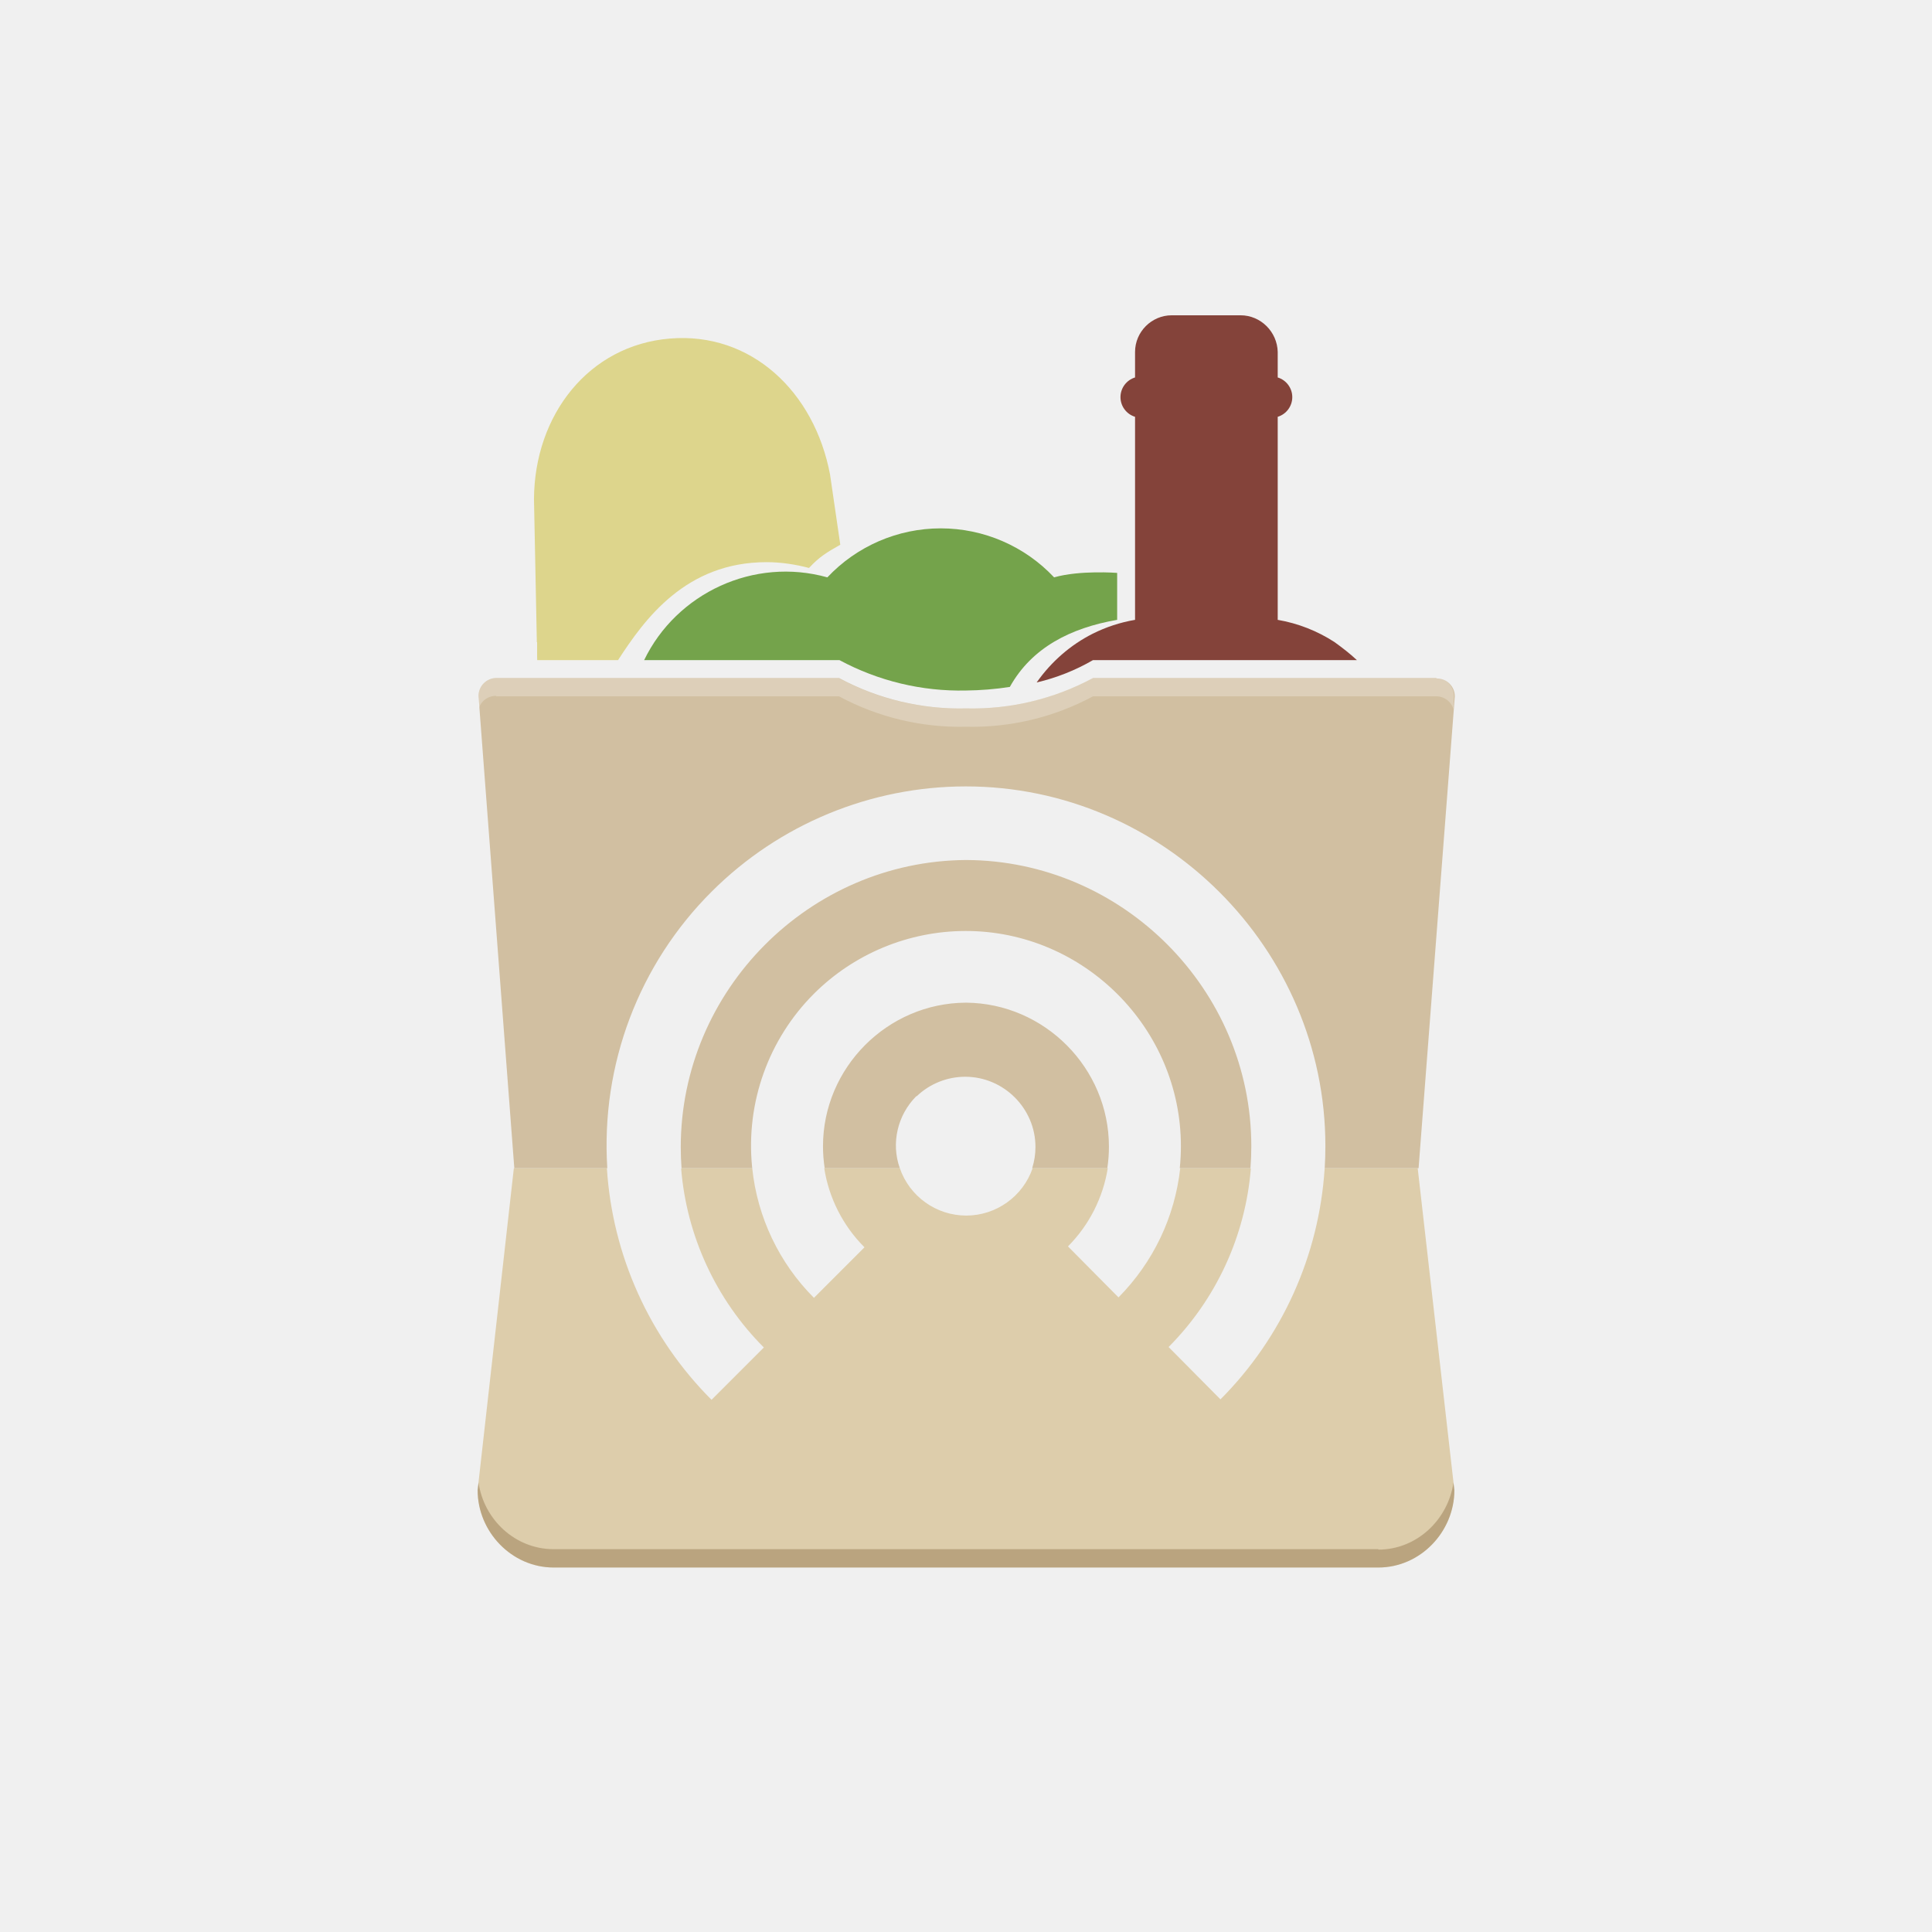
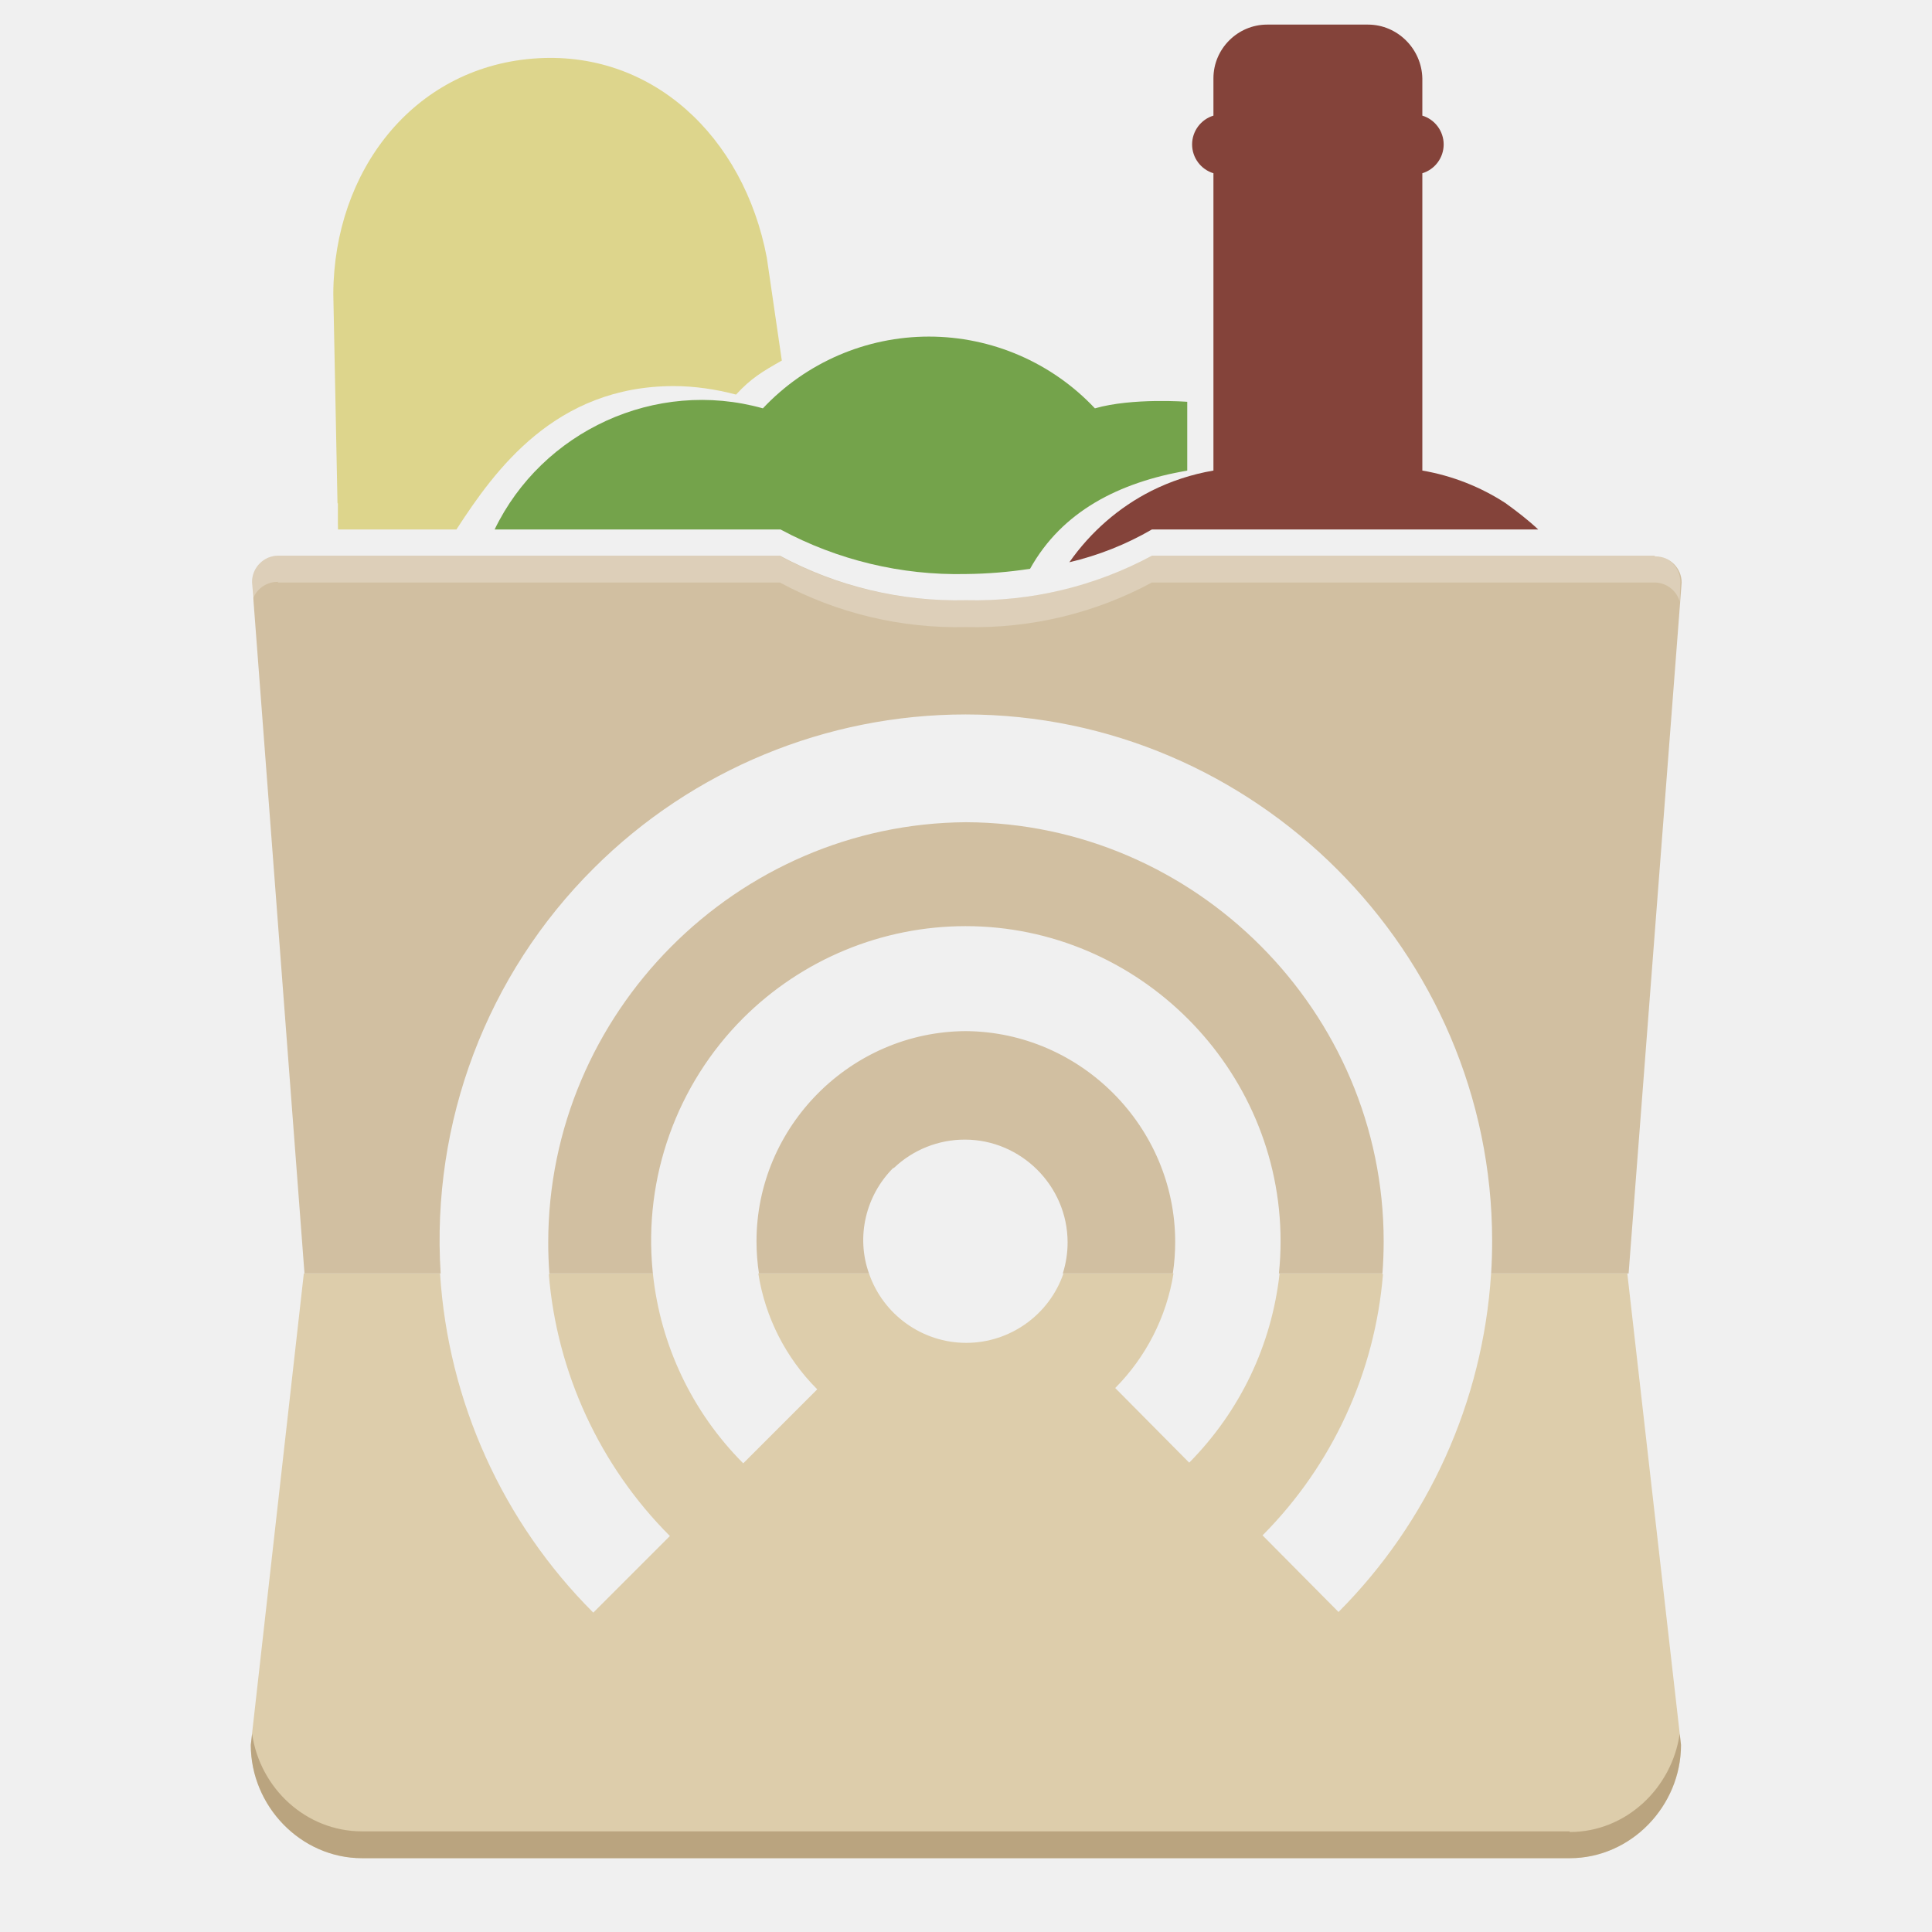
<svg xmlns="http://www.w3.org/2000/svg" width="100%" height="100%" viewBox="0 0 432 432" version="1.1" xml:space="preserve" style="fill-rule:evenodd;clip-rule:evenodd;stroke-linejoin:round;stroke-miterlimit:2;">
-   <path d="M120.04,143.6l-0.64,-32c0.1,-18.8 12.2,-34.4 30.4,-35.9c18.2,-1.5 32.3,11.9 35.8,30.4l2.29,15.705c-2.994,1.697 -4.693,2.698 -6.99,5.195c-3,-0.8 -6.3,-1.3 -9.5,-1.3c-18.1,0 -27.3,12.8 -33.2,21.9l-18.08,0l-0.02,-1l0,-3l-0.06,0Z" style="fill:#ddd58c;fill-rule:nonzero;" />
-   <path d="M144.034,147.6c7.255,-15.009 24.55,-23.099 40.966,-18.5c6.574,-6.99 15.755,-10.958 25.35,-10.958c9.595,0 18.776,3.968 25.35,10.958c5.762,-1.648 14.1,-1 14.1,-1l0,10.5c-10.4,1.8 -19.1,6.2 -24,15c-3.243,0.499 -6.518,0.767 -9.8,0.8c-9.862,0.221 -19.615,-2.123 -28.3,-6.8l-43.666,0Z" style="fill:#74a34b;fill-rule:nonzero;" />
-   <path d="M253.8,138.6l0,-45.4c-1.93,-0.589 -3.258,-2.382 -3.258,-4.4c0,-2.018 1.328,-3.811 3.258,-4.4l0,-5.7c0,-4.5 3.7,-8.2 8.2,-8.2l15.4,0c4.5,0 8.2,3.7 8.3,8.2l0,5.7c1.93,0.589 3.258,2.382 3.258,4.4c0,2.018 -1.328,3.811 -3.258,4.4l0,45.4c4.56,0.782 8.87,2.486 12.685,4.962c1.768,1.279 3.44,2.562 5.015,4.038l-59,0c-3.93,2.28 -8.176,3.965 -12.6,5c3.265,-4.646 7.555,-8.386 12.524,-10.897c2.955,-1.48 6.142,-2.535 9.476,-3.103Z" style="fill:#84433a;fill-rule:nonzero;" />
-   <path d="M135.7,261.2c1.232,19.535 9.557,37.962 23.4,51.8l11.7,-11.7c-10.676,-10.676 -17.271,-24.937 -18.492,-40l0.092,0l-0.007,-0.1l15.807,0c1.141,10.96 6.015,21.202 13.8,29l11.3,-11.3c-4.8,-4.796 -7.953,-10.996 -9,-17.7l16.9,0c2.171,6.328 8.16,10.604 14.85,10.604c6.69,0 12.679,-4.276 14.85,-10.604l16.8,0c-1.06,6.621 -4.174,12.744 -8.9,17.5l11.3,11.4c7.8,-7.9 12.6,-18 13.8,-28.9l15.708,0l-0.008,0.1l0.092,0c-1.222,15.051 -7.74,29.194 -18.392,39.9l11.6,11.7c13.761,-13.804 22.042,-32.152 23.293,-51.6l0.007,0l0.006,-0.1l20.794,0l8.2,72c0,9.3 -7.6,17.3 -17,17.3l-184.4,0c-9.4,0 -17,-8 -17,-17.3l8.1,-72l20.8,0Z" style="fill:#ddcdab;fill-rule:nonzero;" />
-   <path d="M135.794,261.2l-20.794,0l-8,-105.5c-0.001,-0.033 -0.001,-0.067 -0.001,-0.1c0,-2.194 1.805,-4 4,-4l76.601,0c8.715,4.694 18.504,7.038 28.4,6.8c9.896,0.238 19.685,-2.106 28.4,-6.8l76.7,0l0.2,0.1c2.194,0 4,1.806 4,4l-8.1,105.5l-20.994,0c0.102,-1.65 0.153,-3.303 0.153,-4.957c0,-44.106 -36.294,-80.4 -80.4,-80.4c-21.27,0 -41.694,8.441 -56.759,23.457c-16.377,16.277 -24.876,38.837 -23.406,61.9Zm16.599,0c-0.115,-1.565 -0.173,-3.133 -0.173,-4.701c0,-35.061 28.72,-63.97 63.78,-64.199c35.032,0.112 63.796,28.968 63.796,64c0,1.635 -0.063,3.27 -0.188,4.9l-15.808,0c0.169,-1.638 0.253,-3.283 0.253,-4.93c0,-26.387 -21.713,-48.1 -48.1,-48.1c-12.723,0 -24.941,5.049 -33.953,14.03c-10.167,10.162 -15.245,24.369 -13.835,38.662l0.035,0.338l-15.807,0Zm32.007,0c-0.25,-1.621 -0.376,-3.26 -0.376,-4.9c0,-17.563 14.413,-32.032 31.976,-32.1c17.573,0.131 31.96,14.625 31.96,32.199c0,1.607 -0.12,3.212 -0.36,4.801l-16.8,0c0.484,-1.531 0.731,-3.128 0.731,-4.734c0,-8.613 -7.088,-15.7 -15.7,-15.7c-4.032,0 -7.912,1.553 -10.831,4.334l-0.1,0c-4.2,4.2 -5.7,10.5 -3.7,16.1l-16.8,0Z" style="fill:#d1bfa1;fill-rule:nonzero;" />
-   <path d="M110.9,155.7l76.7,0c8.715,4.694 18.504,7.038 28.4,6.8c9.896,0.238 19.685,-2.106 28.4,-6.8l76.6,0c1.836,-0.07 3.496,1.133 4,2.9l0.1,-3c0,-2.194 -1.806,-4 -4,-4l-76.8,0c-8.715,4.694 -18.504,7.038 -28.4,6.8c-9.896,0.238 -19.685,-2.106 -28.4,-6.8l-76.5,0c-2.194,0 -4,1.806 -4,4l0,3c0.465,-1.806 2.136,-3.059 4,-3l-0.1,0.1Z" style="fill:#fff;fill-opacity:0.25;fill-rule:nonzero;" />
-   <path d="M308.2,346.4l-184.4,0c-8.6,0 -15.6,-6.6 -16.8,-14.9l-0.2,1.7c0,9.3 7.6,17.3 17,17.3l184.4,0c9.4,0 17,-8 17,-17.3l-0.2,-1.7c-1.2,8.3 -8.2,15 -16.8,15l0,-0.1Z" style="fill:#997d55;fill-opacity:0.5;fill-rule:nonzero;" />
+   <path d="M75.464,112.539l-0.937,-46.857c0.146,-27.528 17.864,-50.371 44.514,-52.568c26.65,-2.196 47.297,17.425 52.422,44.515l3.353,22.996c-4.384,2.485 -6.872,3.951 -10.236,7.607c-4.392,-1.171 -9.225,-1.903 -13.91,-1.903c-26.504,0 -39.975,18.742 -48.615,32.067l-26.474,0l-0.029,-1.464l0,-4.393l-0.088,0Z" style="fill:#ddd58c;fill-rule:nonzero;" />
+   <path d="M110.598,118.396c10.623,-21.977 35.948,-33.823 59.986,-27.089c9.626,-10.235 23.07,-16.045 37.12,-16.045c14.049,0 27.493,5.81 37.119,16.045c8.437,-2.413 20.647,-1.464 20.647,-1.464l0,15.375c-15.229,2.636 -27.968,9.078 -35.143,21.964c-4.749,0.731 -9.544,1.123 -14.35,1.172c-14.441,0.323 -28.722,-3.109 -41.44,-9.958l-63.939,0Z" style="fill:#74a34b;fill-rule:nonzero;" />
+   <path d="M271.327,105.218l0,-66.479c-2.826,-0.862 -4.771,-3.488 -4.771,-6.443c0,-2.954 1.945,-5.58 4.771,-6.442l0,-8.347c0,-6.589 5.418,-12.007 12.007,-12.007l22.55,0c6.589,0 12.007,5.418 12.153,12.007l0,8.347c2.827,0.862 4.771,3.488 4.771,6.442c0,2.955 -1.944,5.581 -4.771,6.443l0,66.479c6.678,1.145 12.989,3.64 18.575,7.266c2.589,1.872 5.037,3.751 7.343,5.912l-86.393,0c-5.754,3.339 -11.972,5.806 -18.45,7.322c4.781,-6.803 11.063,-12.28 18.339,-15.956c4.327,-2.168 8.994,-3.712 13.876,-4.544Z" style="fill:#84433a;fill-rule:nonzero;" />
+   <path d="M98.395,284.739c1.804,28.605 13.994,55.587 34.264,75.85l17.132,-17.132c-15.633,-15.633 -25.29,-36.515 -27.077,-58.571l0.134,0l-0.01,-0.147l23.146,0c1.671,16.049 8.808,31.046 20.207,42.465l16.547,-16.547c-7.029,-7.023 -11.646,-16.101 -13.179,-25.918l24.746,0c3.179,9.266 11.949,15.528 21.745,15.528c9.796,0 18.566,-6.262 21.745,-15.528l24.6,0c-1.553,9.695 -6.112,18.661 -13.032,25.625l16.546,16.693c11.421,-11.568 18.45,-26.357 20.207,-42.318l23.001,0l-0.012,0.147l0.135,0c-1.789,22.039 -11.333,42.748 -26.931,58.425l16.986,17.132c20.15,-20.213 32.275,-47.08 34.107,-75.557l0.011,0l0.008,-0.147l30.449,0l12.007,105.429c0,13.618 -11.129,25.332 -24.893,25.332l-270.014,0c-13.765,0 -24.893,-11.714 -24.893,-25.332l11.861,-105.429l30.457,0Z" style="fill:#ddcdab;fill-rule:nonzero;" />
+   <path d="M98.532,284.739l-30.448,0l-11.714,-154.482c-0.002,-0.048 -0.002,-0.098 -0.002,-0.146c0,-3.213 2.643,-5.857 5.857,-5.857l112.166,0c12.761,6.873 27.095,10.305 41.586,9.957c14.49,0.348 28.824,-3.084 41.586,-9.957l112.31,0l0.293,0.146c3.213,0 5.857,2.644 5.857,5.857l-11.861,154.482l-30.741,0c0.15,-2.416 0.224,-4.836 0.224,-7.258c0,-64.584 -53.144,-117.729 -117.728,-117.729c-31.146,0 -61.052,12.36 -83.112,34.348c-23.98,23.834 -36.425,56.868 -34.273,90.639Zm24.306,0c-0.168,-2.291 -0.253,-4.587 -0.253,-6.883c0,-51.34 42.054,-93.671 93.392,-94.006c51.297,0.164 93.415,42.417 93.415,93.714c0,2.394 -0.092,4.788 -0.275,7.175l-23.147,0c0.247,-2.398 0.37,-4.807 0.37,-7.219c0,-38.638 -31.794,-70.432 -70.432,-70.432c-18.63,0 -36.521,7.393 -49.717,20.544c-14.887,14.88 -22.323,35.683 -20.258,56.612l0.051,0.495l-23.146,0Zm46.867,0c-0.366,-2.373 -0.55,-4.773 -0.55,-7.175c0,-25.717 21.105,-46.904 46.822,-47.003c25.732,0.192 46.798,21.415 46.798,47.148c0,2.353 -0.175,4.704 -0.527,7.03l-24.6,0c0.709,-2.242 1.071,-4.58 1.071,-6.932c0,-12.612 -10.379,-22.989 -22.99,-22.989c-5.904,0 -11.585,2.274 -15.859,6.346l-0.147,0c-6.15,6.15 -8.346,15.375 -5.418,23.575l-24.6,0Z" style="fill:#d1bfa1;fill-rule:nonzero;" />
+   <path d="M62.08,130.257l112.311,0c12.761,6.873 27.095,10.306 41.586,9.957c14.49,0.349 28.824,-3.083 41.585,-9.957l112.165,0c2.688,-0.102 5.119,1.659 5.857,4.247l0.146,-4.393c0,-3.213 -2.644,-5.857 -5.857,-5.857l-112.457,0c-12.761,6.873 -27.095,10.305 -41.586,9.957c-14.49,0.348 -28.824,-3.084 -41.585,-9.957l-112.018,0c-3.213,0 -5.857,2.644 -5.857,5.857l0,4.393c0.681,-2.645 3.127,-4.48 5.857,-4.393l-0.147,0.146Z" style="fill:#fff;fill-opacity:0.25;fill-rule:nonzero;" />
+   <path d="M350.984,409.496l-270.014,0c-12.593,0 -22.843,-9.664 -24.6,-21.817l-0.293,2.489c0,13.618 11.128,25.332 24.893,25.332l270.014,0c13.764,0 24.893,-11.714 24.893,-25.332l-0.293,-2.489c-1.757,12.153 -12.007,21.964 -24.6,21.964l0,-0.147Z" style="fill:#997d55;fill-opacity:0.5;fill-rule:nonzero;" />
</svg>
